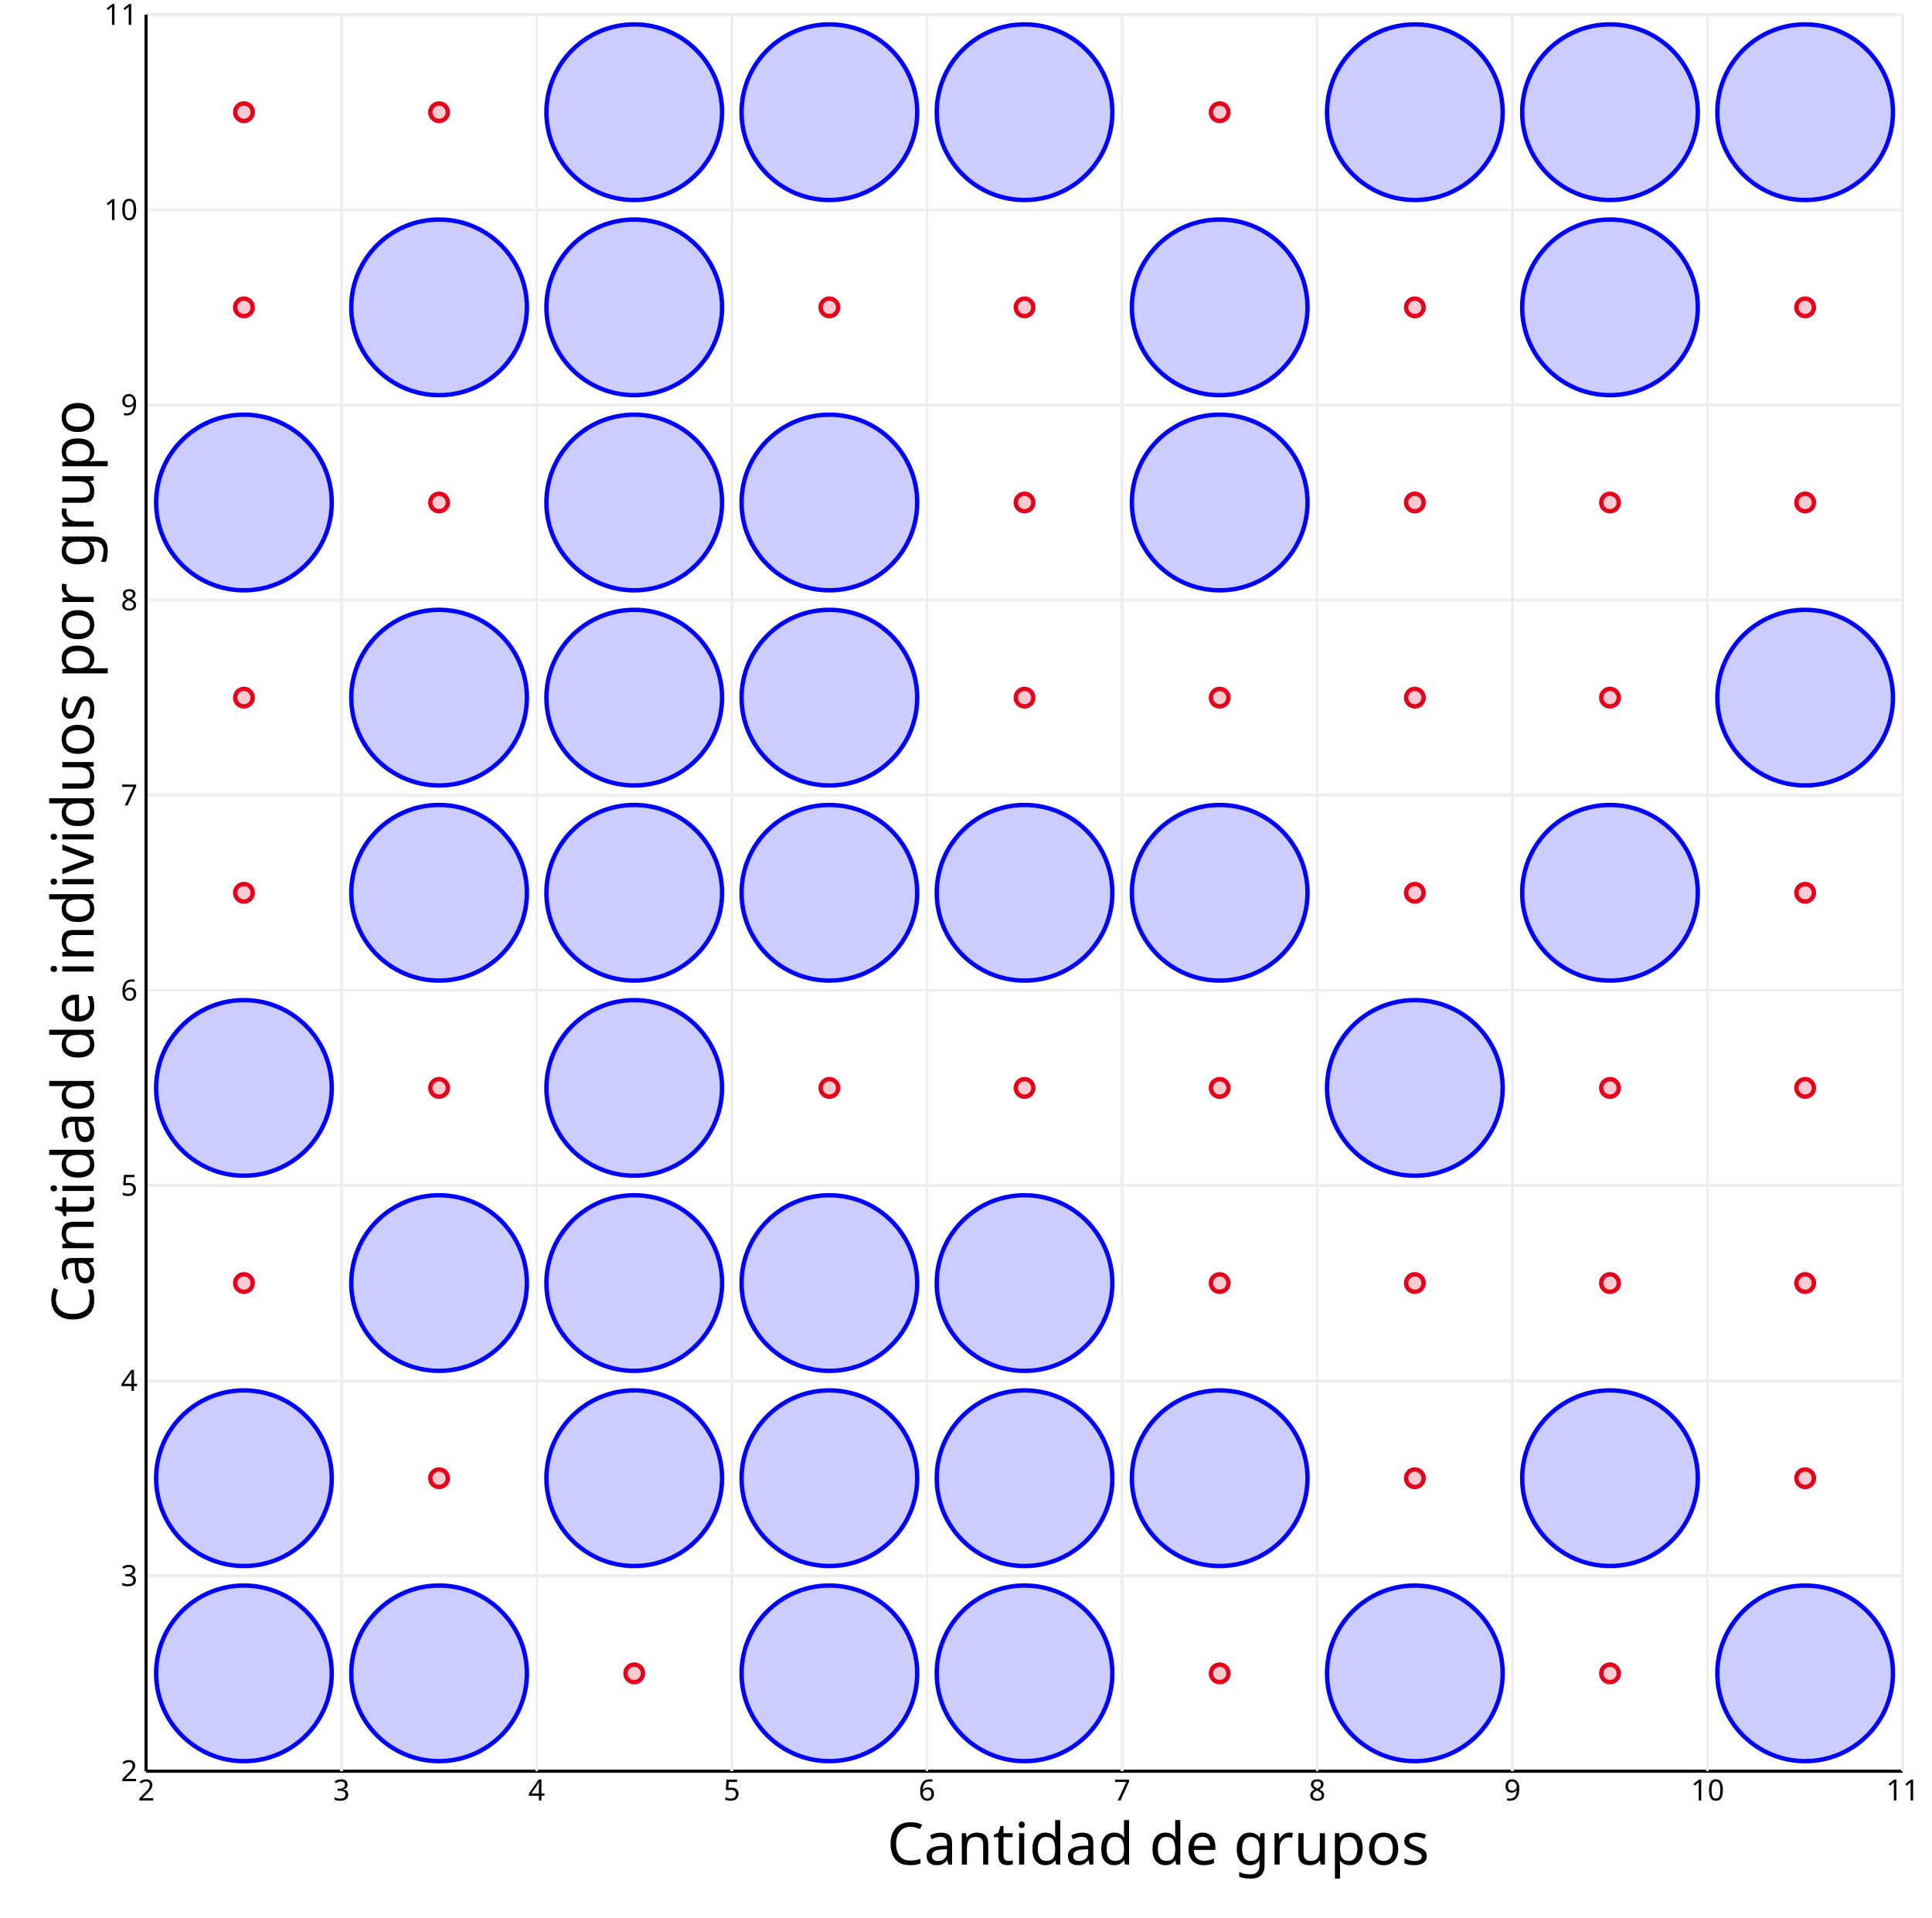
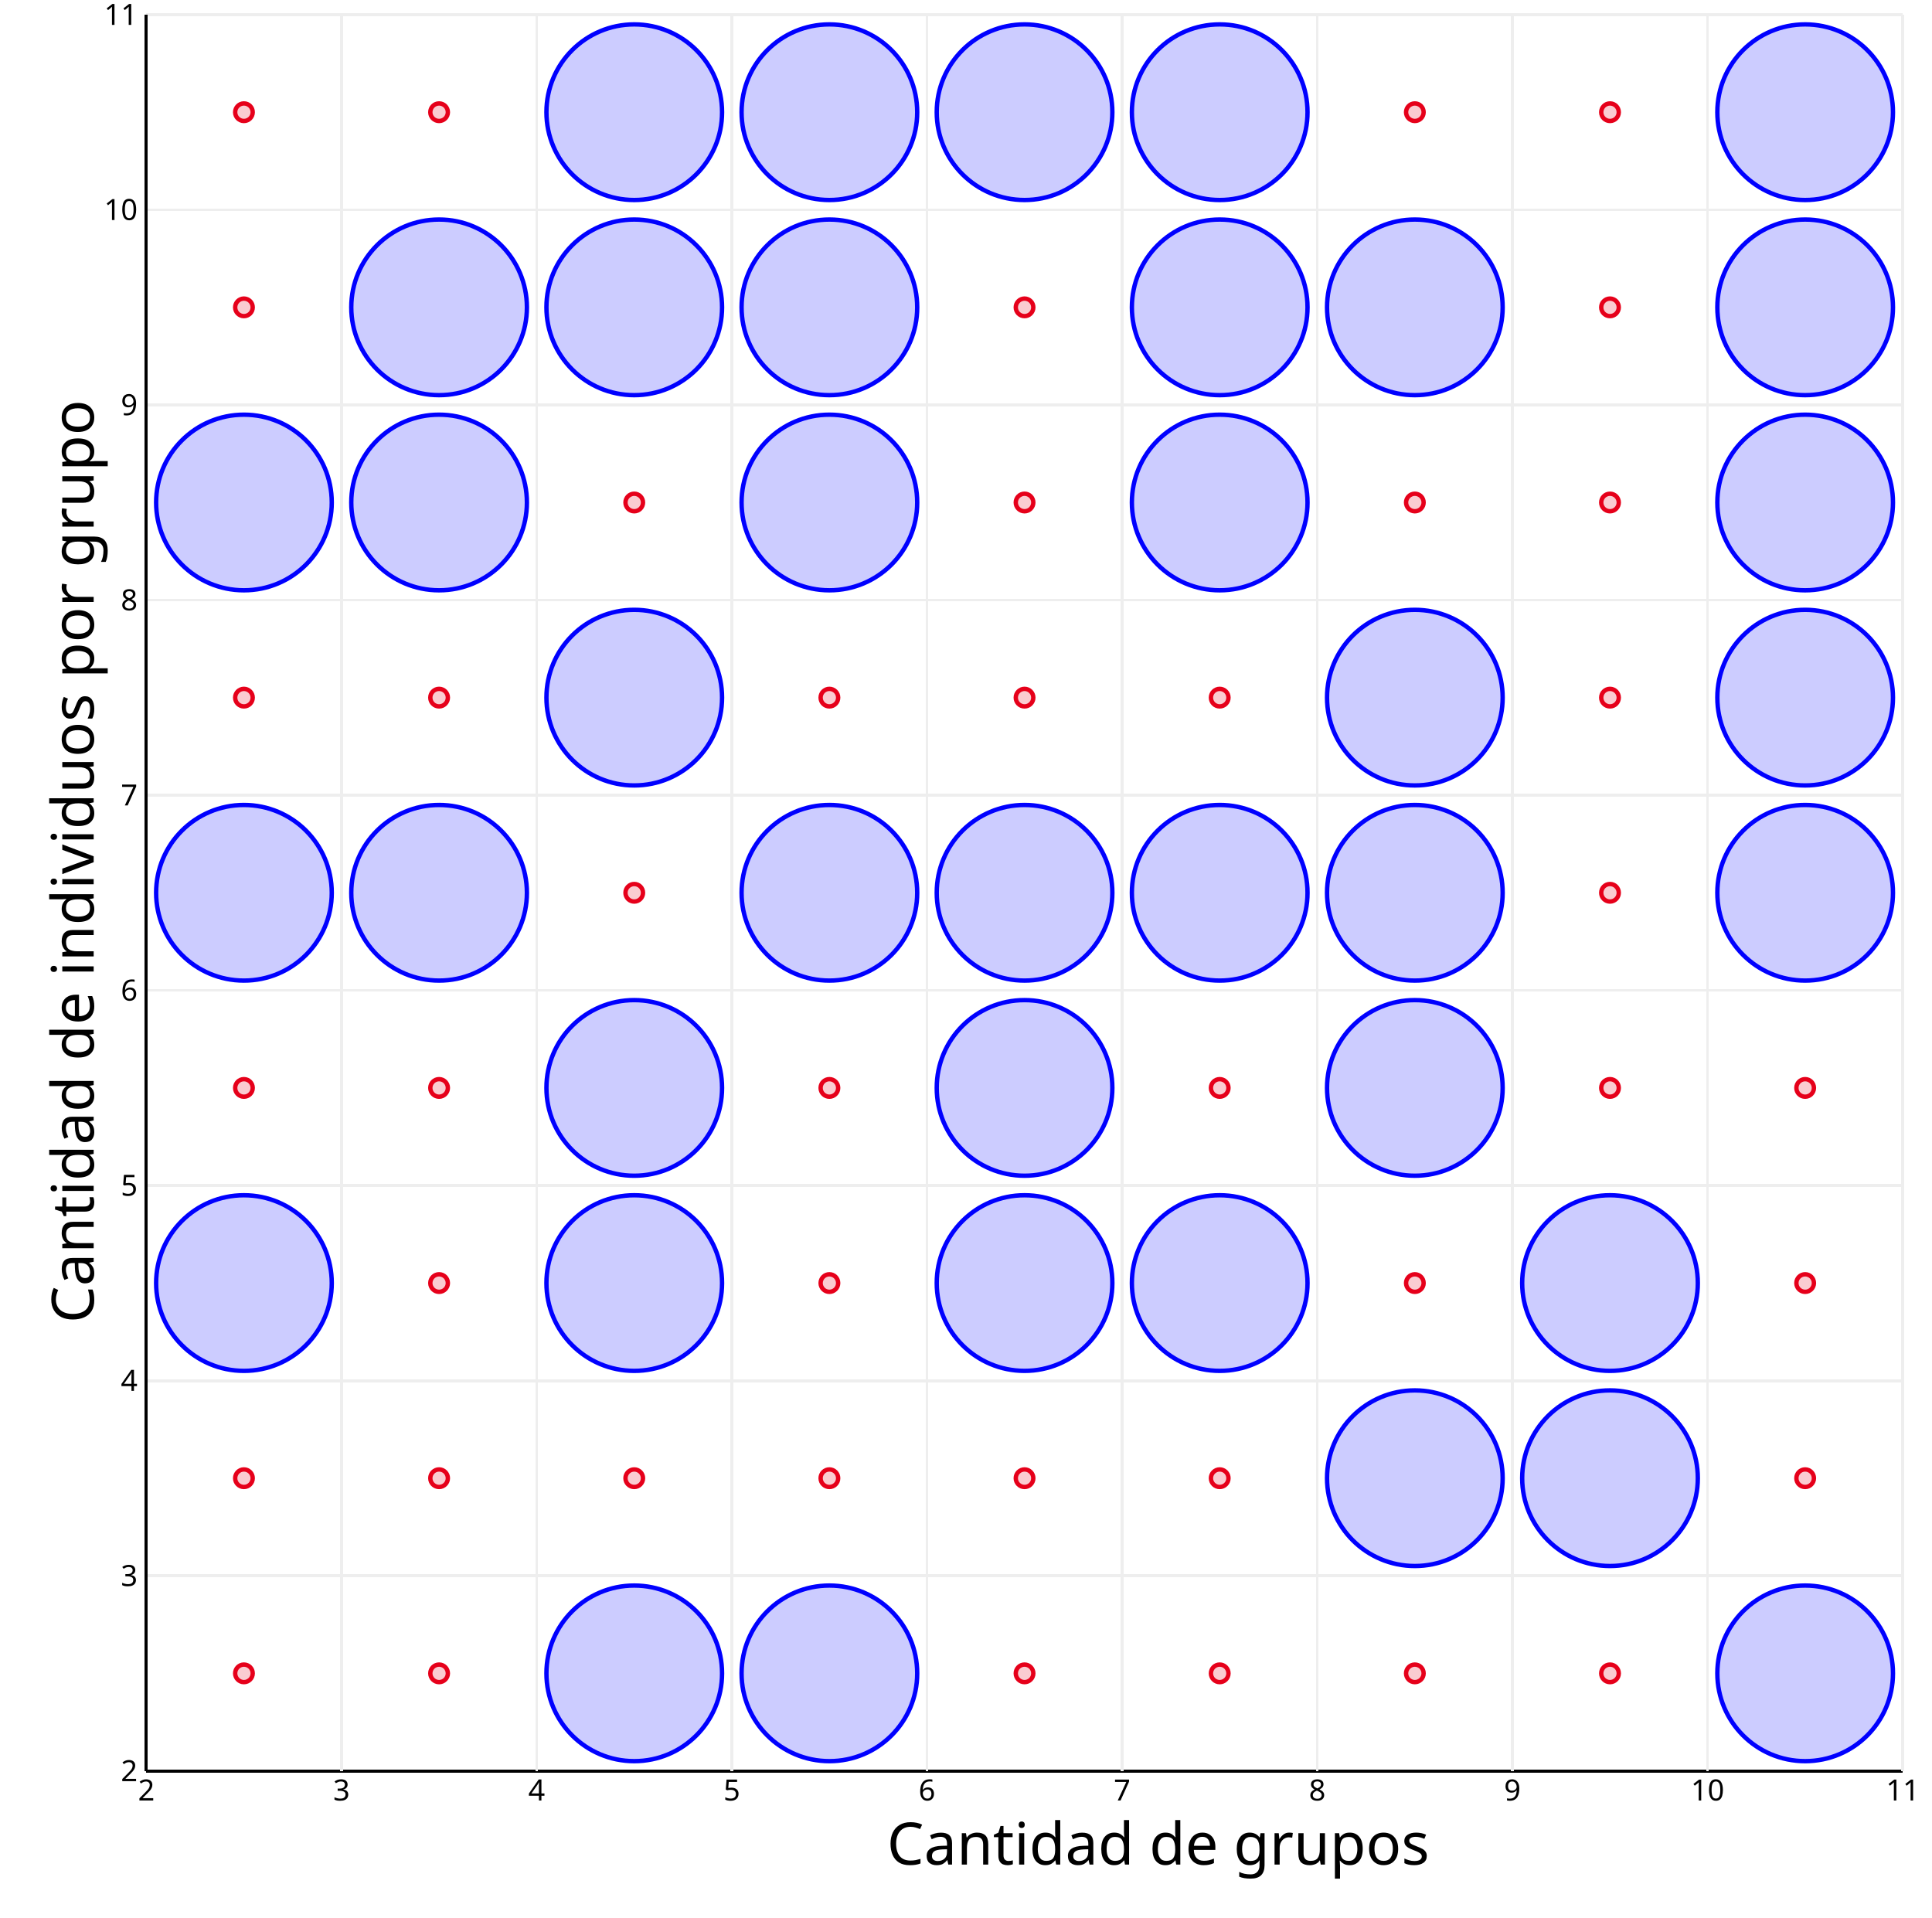
<svg xmlns="http://www.w3.org/2000/svg" xmlns:xlink="http://www.w3.org/1999/xlink" fill="none" font-family="sans-serif" font-size="10px" height="655" stroke="none" stroke-width="1.5" width="660">
  <g transform="translate(50,5)">
    <line shape-rendering="crispEdges" stroke="rgb(0,0,0)" stroke-width="1" x1="0" x2="600" y1="600.0" y2="600.0" />
    <line shape-rendering="crispEdges" stroke="rgb(238,238,238)" stroke-width="1" x1="0" x2="600" y1="533.333" y2="533.333" />
    <line shape-rendering="crispEdges" stroke="rgb(238,238,238)" stroke-width="1" x1="0" x2="600" y1="466.667" y2="466.667" />
    <line shape-rendering="crispEdges" stroke="rgb(238,238,238)" stroke-width="1" x1="0" x2="600" y1="400.0" y2="400.0" />
    <line shape-rendering="crispEdges" stroke="rgb(238,238,238)" stroke-width="1" x1="0" x2="600" y1="333.333" y2="333.333" />
    <line shape-rendering="crispEdges" stroke="rgb(238,238,238)" stroke-width="1" x1="0" x2="600" y1="266.667" y2="266.667" />
    <line shape-rendering="crispEdges" stroke="rgb(238,238,238)" stroke-width="1" x1="0" x2="600" y1="200.0" y2="200.0" />
    <line shape-rendering="crispEdges" stroke="rgb(238,238,238)" stroke-width="1" x1="0" x2="600" y1="133.333" y2="133.333" />
    <line shape-rendering="crispEdges" stroke="rgb(238,238,238)" stroke-width="1" x1="0" x2="600" y1="66.667" y2="66.667" />
    <line shape-rendering="crispEdges" stroke="rgb(238,238,238)" stroke-width="1" x1="0" x2="600" y1="0.0" y2="0.0" />
  </g>
  <g transform="translate(50,5)">
    <text dy=".35em" fill="rgb(0,0,0)" pointer-events="none" text-anchor="end" transform="translate(0,600.0)" x="-3">2</text>
    <text dy=".35em" fill="rgb(0,0,0)" pointer-events="none" text-anchor="end" transform="translate(0,533.3333)" x="-3">3</text>
    <text dy=".35em" fill="rgb(0,0,0)" pointer-events="none" text-anchor="end" transform="translate(0,466.6667)" x="-3">4</text>
    <text dy=".35em" fill="rgb(0,0,0)" pointer-events="none" text-anchor="end" transform="translate(0,400.0)" x="-3">5</text>
    <text dy=".35em" fill="rgb(0,0,0)" pointer-events="none" text-anchor="end" transform="translate(0,333.3333)" x="-3">6</text>
    <text dy=".35em" fill="rgb(0,0,0)" pointer-events="none" text-anchor="end" transform="translate(0,266.6667)" x="-3">7</text>
    <text dy=".35em" fill="rgb(0,0,0)" pointer-events="none" text-anchor="end" transform="translate(0,200.0)" x="-3">8</text>
    <text dy=".35em" fill="rgb(0,0,0)" pointer-events="none" text-anchor="end" transform="translate(0,133.3333)" x="-3">9</text>
    <text dy=".35em" fill="rgb(0,0,0)" pointer-events="none" text-anchor="end" transform="translate(0,66.66667)" x="-3">10</text>
    <text dy=".35em" fill="rgb(0,0,0)" pointer-events="none" text-anchor="end" transform="translate(0,0.0)" x="-3">11</text>
  </g>
  <g transform="translate(50,5)">
    <line shape-rendering="crispEdges" stroke="rgb(0,0,0)" stroke-width="1" x1="0.0" x2="0.0" y1="0" y2="600" />
    <line shape-rendering="crispEdges" stroke="rgb(238,238,238)" stroke-width="1" x1="66.667" x2="66.667" y1="0" y2="600" />
    <line shape-rendering="crispEdges" stroke="rgb(238,238,238)" stroke-width="1" x1="133.333" x2="133.333" y1="0" y2="600" />
    <line shape-rendering="crispEdges" stroke="rgb(238,238,238)" stroke-width="1" x1="200.0" x2="200.0" y1="0" y2="600" />
    <line shape-rendering="crispEdges" stroke="rgb(238,238,238)" stroke-width="1" x1="266.667" x2="266.667" y1="0" y2="600" />
    <line shape-rendering="crispEdges" stroke="rgb(238,238,238)" stroke-width="1" x1="333.333" x2="333.333" y1="0" y2="600" />
    <line shape-rendering="crispEdges" stroke="rgb(238,238,238)" stroke-width="1" x1="400.0" x2="400.0" y1="0" y2="600" />
    <line shape-rendering="crispEdges" stroke="rgb(238,238,238)" stroke-width="1" x1="466.667" x2="466.667" y1="0" y2="600" />
    <line shape-rendering="crispEdges" stroke="rgb(238,238,238)" stroke-width="1" x1="533.333" x2="533.333" y1="0" y2="600" />
    <line shape-rendering="crispEdges" stroke="rgb(238,238,238)" stroke-width="1" x1="600.0" x2="600.0" y1="0" y2="600" />
  </g>
  <g transform="translate(50,5)">
    <text dy=".71em" fill="rgb(0,0,0)" pointer-events="none" text-anchor="middle" transform="translate(0.0,600)" y="3">2</text>
    <text dy=".71em" fill="rgb(0,0,0)" pointer-events="none" text-anchor="middle" transform="translate(66.66667,600)" y="3">3</text>
    <text dy=".71em" fill="rgb(0,0,0)" pointer-events="none" text-anchor="middle" transform="translate(133.3333,600)" y="3">4</text>
    <text dy=".71em" fill="rgb(0,0,0)" pointer-events="none" text-anchor="middle" transform="translate(200.0,600)" y="3">5</text>
    <text dy=".71em" fill="rgb(0,0,0)" pointer-events="none" text-anchor="middle" transform="translate(266.6667,600)" y="3">6</text>
    <text dy=".71em" fill="rgb(0,0,0)" pointer-events="none" text-anchor="middle" transform="translate(333.3333,600)" y="3">7</text>
    <text dy=".71em" fill="rgb(0,0,0)" pointer-events="none" text-anchor="middle" transform="translate(400.0,600)" y="3">8</text>
    <text dy=".71em" fill="rgb(0,0,0)" pointer-events="none" text-anchor="middle" transform="translate(466.6667,600)" y="3">9</text>
    <text dy=".71em" fill="rgb(0,0,0)" pointer-events="none" text-anchor="middle" transform="translate(533.3333,600)" y="3">10</text>
    <text dy=".71em" fill="rgb(0,0,0)" pointer-events="none" text-anchor="middle" transform="translate(600.0,600)" y="3">11</text>
  </g>
  <g transform="translate(50,5)">
    <text fill="rgb(0,0,0)" pointer-events="none" style="font:20px sans-serif" transform="translate(-15,450) rotate(-90.0)" x="3" y="-3">Cantidad de individuos por grupo</text>
  </g>
  <g transform="translate(50,5)">
    <text fill="rgb(0,0,0)" pointer-events="none" style="font:20px sans-serif" transform="translate(250,635)" x="3" y="-3">Cantidad de grupos</text>
  </g>
  <g transform="translate(50,5)">
    <g>
-       <a xlink:title="(2,2) 1.0">
-         <circle cx="33.333" cy="566.667" fill="rgb(0,0,255)" fill-opacity="0.2" r="30.0" stroke="rgb(0,0,255)" />
-       </a>
-     </g>
-     <g>
-       <a xlink:title="(2,3) 1.0">
-         <circle cx="33.333" cy="500.0" fill="rgb(0,0,255)" fill-opacity="0.2" r="30.0" stroke="rgb(0,0,255)" />
-       </a>
-     </g>
-     <g>
-       <a xlink:title="(2,4) 0.1">
-         <circle cx="33.333" cy="433.333" fill="rgb(230,0,26)" fill-opacity="0.2" r="3.0" stroke="rgb(230,0,26)" />
-       </a>
-     </g>
-     <g>
-       <a xlink:title="(2,5) 1.0">
-         <circle cx="33.333" cy="366.667" fill="rgb(0,0,255)" fill-opacity="0.2" r="30.0" stroke="rgb(0,0,255)" />
-       </a>
-     </g>
-     <g>
-       <a xlink:title="(2,6) 0.1">
-         <circle cx="33.333" cy="300" fill="rgb(230,0,26)" fill-opacity="0.2" r="3.0" stroke="rgb(230,0,26)" />
+       <a xlink:title="(2,2) 0.1">
+         <circle cx="33.333" cy="566.667" fill="rgb(230,0,26)" fill-opacity="0.2" r="3.0" stroke="rgb(230,0,26)" />
+       </a>
+     </g>
+     <g>
+       <a xlink:title="(2,3) 0.1">
+         <circle cx="33.333" cy="500.0" fill="rgb(230,0,26)" fill-opacity="0.2" r="3.0" stroke="rgb(230,0,26)" />
+       </a>
+     </g>
+     <g>
+       <a xlink:title="(2,4) 1.0">
+         <circle cx="33.333" cy="433.333" fill="rgb(0,0,255)" fill-opacity="0.2" r="30.0" stroke="rgb(0,0,255)" />
+       </a>
+     </g>
+     <g>
+       <a xlink:title="(2,5) 0.1">
+         <circle cx="33.333" cy="366.667" fill="rgb(230,0,26)" fill-opacity="0.2" r="3.0" stroke="rgb(230,0,26)" />
+       </a>
+     </g>
+     <g>
+       <a xlink:title="(2,6) 1.0">
+         <circle cx="33.333" cy="300" fill="rgb(0,0,255)" fill-opacity="0.2" r="30.0" stroke="rgb(0,0,255)" />
      </a>
    </g>
    <g>
      <a xlink:title="(2,7) 0.1">
        <circle cx="33.333" cy="233.333" fill="rgb(230,0,26)" fill-opacity="0.2" r="3.0" stroke="rgb(230,0,26)" />
      </a>
    </g>
    <g>
      <a xlink:title="(2,8) 1.0">
        <circle cx="33.333" cy="166.667" fill="rgb(0,0,255)" fill-opacity="0.2" r="30.0" stroke="rgb(0,0,255)" />
      </a>
    </g>
    <g>
      <a xlink:title="(2,9) 0.1">
        <circle cx="33.333" cy="100.0" fill="rgb(230,0,26)" fill-opacity="0.2" r="3.0" stroke="rgb(230,0,26)" />
      </a>
    </g>
    <g>
      <a xlink:title="(2,10) 0.1">
        <circle cx="33.333" cy="33.333" fill="rgb(230,0,26)" fill-opacity="0.2" r="3.0" stroke="rgb(230,0,26)" />
      </a>
    </g>
    <g>
-       <a xlink:title="(3,2) 1.0">
-         <circle cx="100" cy="566.667" fill="rgb(0,0,255)" fill-opacity="0.2" r="30.0" stroke="rgb(0,0,255)" />
+       <a xlink:title="(3,2) 0.1">
+         <circle cx="100" cy="566.667" fill="rgb(230,0,26)" fill-opacity="0.2" r="3.0" stroke="rgb(230,0,26)" />
      </a>
    </g>
    <g>
      <a xlink:title="(3,3) 0.1">
        <circle cx="100" cy="500.0" fill="rgb(230,0,26)" fill-opacity="0.2" r="3.0" stroke="rgb(230,0,26)" />
      </a>
    </g>
    <g>
-       <a xlink:title="(3,4) 1.0">
-         <circle cx="100" cy="433.333" fill="rgb(0,0,255)" fill-opacity="0.2" r="30.0" stroke="rgb(0,0,255)" />
+       <a xlink:title="(3,4) 0.1">
+         <circle cx="100" cy="433.333" fill="rgb(230,0,26)" fill-opacity="0.2" r="3.0" stroke="rgb(230,0,26)" />
      </a>
    </g>
    <g>
      <a xlink:title="(3,5) 0.1">
        <circle cx="100" cy="366.667" fill="rgb(230,0,26)" fill-opacity="0.2" r="3.0" stroke="rgb(230,0,26)" />
      </a>
    </g>
    <g>
      <a xlink:title="(3,6) 1.0">
        <circle cx="100" cy="300" fill="rgb(0,0,255)" fill-opacity="0.2" r="30.0" stroke="rgb(0,0,255)" />
      </a>
    </g>
    <g>
-       <a xlink:title="(3,7) 1.0">
-         <circle cx="100" cy="233.333" fill="rgb(0,0,255)" fill-opacity="0.2" r="30.0" stroke="rgb(0,0,255)" />
-       </a>
-     </g>
-     <g>
-       <a xlink:title="(3,8) 0.1">
-         <circle cx="100" cy="166.667" fill="rgb(230,0,26)" fill-opacity="0.2" r="3.0" stroke="rgb(230,0,26)" />
+       <a xlink:title="(3,7) 0.1">
+         <circle cx="100" cy="233.333" fill="rgb(230,0,26)" fill-opacity="0.2" r="3.0" stroke="rgb(230,0,26)" />
+       </a>
+     </g>
+     <g>
+       <a xlink:title="(3,8) 1.0">
+         <circle cx="100" cy="166.667" fill="rgb(0,0,255)" fill-opacity="0.2" r="30.0" stroke="rgb(0,0,255)" />
      </a>
    </g>
    <g>
      <a xlink:title="(3,9) 1.0">
        <circle cx="100" cy="100.0" fill="rgb(0,0,255)" fill-opacity="0.2" r="30.0" stroke="rgb(0,0,255)" />
      </a>
    </g>
    <g>
      <a xlink:title="(3,10) 0.1">
        <circle cx="100" cy="33.333" fill="rgb(230,0,26)" fill-opacity="0.2" r="3.0" stroke="rgb(230,0,26)" />
      </a>
    </g>
    <g>
-       <a xlink:title="(4,2) 0.1">
-         <circle cx="166.667" cy="566.667" fill="rgb(230,0,26)" fill-opacity="0.2" r="3.0" stroke="rgb(230,0,26)" />
-       </a>
-     </g>
-     <g>
-       <a xlink:title="(4,3) 1.0">
-         <circle cx="166.667" cy="500.0" fill="rgb(0,0,255)" fill-opacity="0.2" r="30.0" stroke="rgb(0,0,255)" />
+       <a xlink:title="(4,2) 1.0">
+         <circle cx="166.667" cy="566.667" fill="rgb(0,0,255)" fill-opacity="0.2" r="30.0" stroke="rgb(0,0,255)" />
+       </a>
+     </g>
+     <g>
+       <a xlink:title="(4,3) 0.1">
+         <circle cx="166.667" cy="500.0" fill="rgb(230,0,26)" fill-opacity="0.2" r="3.0" stroke="rgb(230,0,26)" />
      </a>
    </g>
    <g>
      <a xlink:title="(4,4) 1.0">
        <circle cx="166.667" cy="433.333" fill="rgb(0,0,255)" fill-opacity="0.2" r="30.0" stroke="rgb(0,0,255)" />
      </a>
    </g>
    <g>
      <a xlink:title="(4,5) 1.0">
        <circle cx="166.667" cy="366.667" fill="rgb(0,0,255)" fill-opacity="0.2" r="30.0" stroke="rgb(0,0,255)" />
      </a>
    </g>
    <g>
-       <a xlink:title="(4,6) 1.0">
-         <circle cx="166.667" cy="300" fill="rgb(0,0,255)" fill-opacity="0.2" r="30.0" stroke="rgb(0,0,255)" />
+       <a xlink:title="(4,6) 0.1">
+         <circle cx="166.667" cy="300" fill="rgb(230,0,26)" fill-opacity="0.2" r="3.0" stroke="rgb(230,0,26)" />
      </a>
    </g>
    <g>
      <a xlink:title="(4,7) 1.0">
        <circle cx="166.667" cy="233.333" fill="rgb(0,0,255)" fill-opacity="0.2" r="30.0" stroke="rgb(0,0,255)" />
      </a>
    </g>
    <g>
-       <a xlink:title="(4,8) 1.0">
-         <circle cx="166.667" cy="166.667" fill="rgb(0,0,255)" fill-opacity="0.2" r="30.0" stroke="rgb(0,0,255)" />
+       <a xlink:title="(4,8) 0.1">
+         <circle cx="166.667" cy="166.667" fill="rgb(230,0,26)" fill-opacity="0.2" r="3.0" stroke="rgb(230,0,26)" />
      </a>
    </g>
    <g>
      <a xlink:title="(4,9) 1.0">
        <circle cx="166.667" cy="100.0" fill="rgb(0,0,255)" fill-opacity="0.2" r="30.0" stroke="rgb(0,0,255)" />
      </a>
    </g>
    <g>
      <a xlink:title="(4,10) 1.0">
        <circle cx="166.667" cy="33.333" fill="rgb(0,0,255)" fill-opacity="0.2" r="30.0" stroke="rgb(0,0,255)" />
      </a>
    </g>
    <g>
      <a xlink:title="(5,2) 1.0">
        <circle cx="233.333" cy="566.667" fill="rgb(0,0,255)" fill-opacity="0.2" r="30.0" stroke="rgb(0,0,255)" />
      </a>
    </g>
    <g>
-       <a xlink:title="(5,3) 1.0">
-         <circle cx="233.333" cy="500.0" fill="rgb(0,0,255)" fill-opacity="0.2" r="30.0" stroke="rgb(0,0,255)" />
-       </a>
-     </g>
-     <g>
-       <a xlink:title="(5,4) 1.0">
-         <circle cx="233.333" cy="433.333" fill="rgb(0,0,255)" fill-opacity="0.2" r="30.0" stroke="rgb(0,0,255)" />
+       <a xlink:title="(5,3) 0.1">
+         <circle cx="233.333" cy="500.0" fill="rgb(230,0,26)" fill-opacity="0.2" r="3.0" stroke="rgb(230,0,26)" />
+       </a>
+     </g>
+     <g>
+       <a xlink:title="(5,4) 0.1">
+         <circle cx="233.333" cy="433.333" fill="rgb(230,0,26)" fill-opacity="0.2" r="3.0" stroke="rgb(230,0,26)" />
      </a>
    </g>
    <g>
      <a xlink:title="(5,5) 0.1">
        <circle cx="233.333" cy="366.667" fill="rgb(230,0,26)" fill-opacity="0.2" r="3.0" stroke="rgb(230,0,26)" />
      </a>
    </g>
    <g>
      <a xlink:title="(5,6) 1.0">
        <circle cx="233.333" cy="300" fill="rgb(0,0,255)" fill-opacity="0.2" r="30.0" stroke="rgb(0,0,255)" />
      </a>
    </g>
    <g>
-       <a xlink:title="(5,7) 1.0">
-         <circle cx="233.333" cy="233.333" fill="rgb(0,0,255)" fill-opacity="0.2" r="30.0" stroke="rgb(0,0,255)" />
+       <a xlink:title="(5,7) 0.1">
+         <circle cx="233.333" cy="233.333" fill="rgb(230,0,26)" fill-opacity="0.2" r="3.0" stroke="rgb(230,0,26)" />
      </a>
    </g>
    <g>
      <a xlink:title="(5,8) 1.0">
        <circle cx="233.333" cy="166.667" fill="rgb(0,0,255)" fill-opacity="0.2" r="30.0" stroke="rgb(0,0,255)" />
      </a>
    </g>
    <g>
-       <a xlink:title="(5,9) 0.1">
-         <circle cx="233.333" cy="100.0" fill="rgb(230,0,26)" fill-opacity="0.2" r="3.0" stroke="rgb(230,0,26)" />
+       <a xlink:title="(5,9) 1.0">
+         <circle cx="233.333" cy="100.0" fill="rgb(0,0,255)" fill-opacity="0.2" r="30.0" stroke="rgb(0,0,255)" />
      </a>
    </g>
    <g>
      <a xlink:title="(5,10) 1.0">
        <circle cx="233.333" cy="33.333" fill="rgb(0,0,255)" fill-opacity="0.2" r="30.0" stroke="rgb(0,0,255)" />
      </a>
    </g>
    <g>
-       <a xlink:title="(6,2) 1.0">
-         <circle cx="300" cy="566.667" fill="rgb(0,0,255)" fill-opacity="0.2" r="30.0" stroke="rgb(0,0,255)" />
-       </a>
-     </g>
-     <g>
-       <a xlink:title="(6,3) 1.0">
-         <circle cx="300" cy="500.0" fill="rgb(0,0,255)" fill-opacity="0.2" r="30.0" stroke="rgb(0,0,255)" />
+       <a xlink:title="(6,2) 0.1">
+         <circle cx="300" cy="566.667" fill="rgb(230,0,26)" fill-opacity="0.2" r="3.0" stroke="rgb(230,0,26)" />
+       </a>
+     </g>
+     <g>
+       <a xlink:title="(6,3) 0.1">
+         <circle cx="300" cy="500.0" fill="rgb(230,0,26)" fill-opacity="0.2" r="3.0" stroke="rgb(230,0,26)" />
      </a>
    </g>
    <g>
      <a xlink:title="(6,4) 1.0">
        <circle cx="300" cy="433.333" fill="rgb(0,0,255)" fill-opacity="0.2" r="30.0" stroke="rgb(0,0,255)" />
      </a>
    </g>
    <g>
-       <a xlink:title="(6,5) 0.1">
-         <circle cx="300" cy="366.667" fill="rgb(230,0,26)" fill-opacity="0.2" r="3.0" stroke="rgb(230,0,26)" />
+       <a xlink:title="(6,5) 1.0">
+         <circle cx="300" cy="366.667" fill="rgb(0,0,255)" fill-opacity="0.2" r="30.0" stroke="rgb(0,0,255)" />
      </a>
    </g>
    <g>
      <a xlink:title="(6,6) 1.0">
        <circle cx="300" cy="300" fill="rgb(0,0,255)" fill-opacity="0.2" r="30.0" stroke="rgb(0,0,255)" />
      </a>
    </g>
    <g>
      <a xlink:title="(6,7) 0.1">
        <circle cx="300" cy="233.333" fill="rgb(230,0,26)" fill-opacity="0.2" r="3.0" stroke="rgb(230,0,26)" />
      </a>
    </g>
    <g>
      <a xlink:title="(6,8) 0.1">
        <circle cx="300" cy="166.667" fill="rgb(230,0,26)" fill-opacity="0.2" r="3.0" stroke="rgb(230,0,26)" />
      </a>
    </g>
    <g>
      <a xlink:title="(6,9) 0.1">
        <circle cx="300" cy="100.0" fill="rgb(230,0,26)" fill-opacity="0.2" r="3.0" stroke="rgb(230,0,26)" />
      </a>
    </g>
    <g>
      <a xlink:title="(6,10) 1.0">
        <circle cx="300" cy="33.333" fill="rgb(0,0,255)" fill-opacity="0.2" r="30.0" stroke="rgb(0,0,255)" />
      </a>
    </g>
    <g>
      <a xlink:title="(7,2) 0.1">
        <circle cx="366.667" cy="566.667" fill="rgb(230,0,26)" fill-opacity="0.2" r="3.0" stroke="rgb(230,0,26)" />
      </a>
    </g>
    <g>
-       <a xlink:title="(7,3) 1.0">
-         <circle cx="366.667" cy="500.0" fill="rgb(0,0,255)" fill-opacity="0.2" r="30.0" stroke="rgb(0,0,255)" />
-       </a>
-     </g>
-     <g>
-       <a xlink:title="(7,4) 0.1">
-         <circle cx="366.667" cy="433.333" fill="rgb(230,0,26)" fill-opacity="0.2" r="3.0" stroke="rgb(230,0,26)" />
+       <a xlink:title="(7,3) 0.1">
+         <circle cx="366.667" cy="500.0" fill="rgb(230,0,26)" fill-opacity="0.2" r="3.0" stroke="rgb(230,0,26)" />
+       </a>
+     </g>
+     <g>
+       <a xlink:title="(7,4) 1.0">
+         <circle cx="366.667" cy="433.333" fill="rgb(0,0,255)" fill-opacity="0.2" r="30.0" stroke="rgb(0,0,255)" />
      </a>
    </g>
    <g>
      <a xlink:title="(7,5) 0.1">
        <circle cx="366.667" cy="366.667" fill="rgb(230,0,26)" fill-opacity="0.2" r="3.0" stroke="rgb(230,0,26)" />
      </a>
    </g>
    <g>
      <a xlink:title="(7,6) 1.0">
        <circle cx="366.667" cy="300" fill="rgb(0,0,255)" fill-opacity="0.2" r="30.0" stroke="rgb(0,0,255)" />
      </a>
    </g>
    <g>
      <a xlink:title="(7,7) 0.1">
        <circle cx="366.667" cy="233.333" fill="rgb(230,0,26)" fill-opacity="0.2" r="3.0" stroke="rgb(230,0,26)" />
      </a>
    </g>
    <g>
      <a xlink:title="(7,8) 1.0">
        <circle cx="366.667" cy="166.667" fill="rgb(0,0,255)" fill-opacity="0.2" r="30.0" stroke="rgb(0,0,255)" />
      </a>
    </g>
    <g>
      <a xlink:title="(7,9) 1.0">
        <circle cx="366.667" cy="100.0" fill="rgb(0,0,255)" fill-opacity="0.2" r="30.0" stroke="rgb(0,0,255)" />
      </a>
    </g>
    <g>
-       <a xlink:title="(7,10) 0.1">
-         <circle cx="366.667" cy="33.333" fill="rgb(230,0,26)" fill-opacity="0.2" r="3.0" stroke="rgb(230,0,26)" />
-       </a>
-     </g>
-     <g>
-       <a xlink:title="(8,2) 1.0">
-         <circle cx="433.333" cy="566.667" fill="rgb(0,0,255)" fill-opacity="0.2" r="30.0" stroke="rgb(0,0,255)" />
-       </a>
-     </g>
-     <g>
-       <a xlink:title="(8,3) 0.1">
-         <circle cx="433.333" cy="500.0" fill="rgb(230,0,26)" fill-opacity="0.2" r="3.0" stroke="rgb(230,0,26)" />
+       <a xlink:title="(7,10) 1.0">
+         <circle cx="366.667" cy="33.333" fill="rgb(0,0,255)" fill-opacity="0.2" r="30.0" stroke="rgb(0,0,255)" />
+       </a>
+     </g>
+     <g>
+       <a xlink:title="(8,2) 0.1">
+         <circle cx="433.333" cy="566.667" fill="rgb(230,0,26)" fill-opacity="0.2" r="3.0" stroke="rgb(230,0,26)" />
+       </a>
+     </g>
+     <g>
+       <a xlink:title="(8,3) 1.0">
+         <circle cx="433.333" cy="500.0" fill="rgb(0,0,255)" fill-opacity="0.2" r="30.0" stroke="rgb(0,0,255)" />
      </a>
    </g>
    <g>
      <a xlink:title="(8,4) 0.1">
        <circle cx="433.333" cy="433.333" fill="rgb(230,0,26)" fill-opacity="0.2" r="3.0" stroke="rgb(230,0,26)" />
      </a>
    </g>
    <g>
      <a xlink:title="(8,5) 1.0">
        <circle cx="433.333" cy="366.667" fill="rgb(0,0,255)" fill-opacity="0.2" r="30.0" stroke="rgb(0,0,255)" />
      </a>
    </g>
    <g>
-       <a xlink:title="(8,6) 0.1">
-         <circle cx="433.333" cy="300" fill="rgb(230,0,26)" fill-opacity="0.2" r="3.0" stroke="rgb(230,0,26)" />
-       </a>
-     </g>
-     <g>
-       <a xlink:title="(8,7) 0.1">
-         <circle cx="433.333" cy="233.333" fill="rgb(230,0,26)" fill-opacity="0.2" r="3.0" stroke="rgb(230,0,26)" />
+       <a xlink:title="(8,6) 1.0">
+         <circle cx="433.333" cy="300" fill="rgb(0,0,255)" fill-opacity="0.2" r="30.0" stroke="rgb(0,0,255)" />
+       </a>
+     </g>
+     <g>
+       <a xlink:title="(8,7) 1.0">
+         <circle cx="433.333" cy="233.333" fill="rgb(0,0,255)" fill-opacity="0.2" r="30.0" stroke="rgb(0,0,255)" />
      </a>
    </g>
    <g>
      <a xlink:title="(8,8) 0.1">
        <circle cx="433.333" cy="166.667" fill="rgb(230,0,26)" fill-opacity="0.2" r="3.0" stroke="rgb(230,0,26)" />
      </a>
    </g>
    <g>
-       <a xlink:title="(8,9) 0.1">
-         <circle cx="433.333" cy="100.0" fill="rgb(230,0,26)" fill-opacity="0.2" r="3.0" stroke="rgb(230,0,26)" />
-       </a>
-     </g>
-     <g>
-       <a xlink:title="(8,10) 1.0">
-         <circle cx="433.333" cy="33.333" fill="rgb(0,0,255)" fill-opacity="0.2" r="30.0" stroke="rgb(0,0,255)" />
+       <a xlink:title="(8,9) 1.0">
+         <circle cx="433.333" cy="100.0" fill="rgb(0,0,255)" fill-opacity="0.2" r="30.0" stroke="rgb(0,0,255)" />
+       </a>
+     </g>
+     <g>
+       <a xlink:title="(8,10) 0.1">
+         <circle cx="433.333" cy="33.333" fill="rgb(230,0,26)" fill-opacity="0.2" r="3.0" stroke="rgb(230,0,26)" />
      </a>
    </g>
    <g>
      <a xlink:title="(9,2) 0.1">
        <circle cx="500.0" cy="566.667" fill="rgb(230,0,26)" fill-opacity="0.2" r="3.0" stroke="rgb(230,0,26)" />
      </a>
    </g>
    <g>
      <a xlink:title="(9,3) 1.0">
        <circle cx="500.0" cy="500.0" fill="rgb(0,0,255)" fill-opacity="0.2" r="30.0" stroke="rgb(0,0,255)" />
      </a>
    </g>
    <g>
-       <a xlink:title="(9,4) 0.1">
-         <circle cx="500.0" cy="433.333" fill="rgb(230,0,26)" fill-opacity="0.2" r="3.0" stroke="rgb(230,0,26)" />
+       <a xlink:title="(9,4) 1.0">
+         <circle cx="500.0" cy="433.333" fill="rgb(0,0,255)" fill-opacity="0.2" r="30.0" stroke="rgb(0,0,255)" />
      </a>
    </g>
    <g>
      <a xlink:title="(9,5) 0.1">
        <circle cx="500.0" cy="366.667" fill="rgb(230,0,26)" fill-opacity="0.2" r="3.0" stroke="rgb(230,0,26)" />
      </a>
    </g>
    <g>
-       <a xlink:title="(9,6) 1.0">
-         <circle cx="500.0" cy="300" fill="rgb(0,0,255)" fill-opacity="0.2" r="30.0" stroke="rgb(0,0,255)" />
+       <a xlink:title="(9,6) 0.1">
+         <circle cx="500.0" cy="300" fill="rgb(230,0,26)" fill-opacity="0.2" r="3.0" stroke="rgb(230,0,26)" />
      </a>
    </g>
    <g>
      <a xlink:title="(9,7) 0.1">
        <circle cx="500.0" cy="233.333" fill="rgb(230,0,26)" fill-opacity="0.2" r="3.0" stroke="rgb(230,0,26)" />
      </a>
    </g>
    <g>
      <a xlink:title="(9,8) 0.1">
        <circle cx="500.0" cy="166.667" fill="rgb(230,0,26)" fill-opacity="0.2" r="3.0" stroke="rgb(230,0,26)" />
      </a>
    </g>
    <g>
-       <a xlink:title="(9,9) 1.0">
-         <circle cx="500.0" cy="100.0" fill="rgb(0,0,255)" fill-opacity="0.2" r="30.0" stroke="rgb(0,0,255)" />
-       </a>
-     </g>
-     <g>
-       <a xlink:title="(9,10) 1.0">
-         <circle cx="500.0" cy="33.333" fill="rgb(0,0,255)" fill-opacity="0.2" r="30.0" stroke="rgb(0,0,255)" />
+       <a xlink:title="(9,9) 0.1">
+         <circle cx="500.0" cy="100.0" fill="rgb(230,0,26)" fill-opacity="0.2" r="3.0" stroke="rgb(230,0,26)" />
+       </a>
+     </g>
+     <g>
+       <a xlink:title="(9,10) 0.1">
+         <circle cx="500.0" cy="33.333" fill="rgb(230,0,26)" fill-opacity="0.2" r="3.0" stroke="rgb(230,0,26)" />
      </a>
    </g>
    <g>
      <a xlink:title="(10,2) 1.0">
        <circle cx="566.667" cy="566.667" fill="rgb(0,0,255)" fill-opacity="0.2" r="30.0" stroke="rgb(0,0,255)" />
      </a>
    </g>
    <g>
      <a xlink:title="(10,3) 0.1">
        <circle cx="566.667" cy="500.0" fill="rgb(230,0,26)" fill-opacity="0.2" r="3.0" stroke="rgb(230,0,26)" />
      </a>
    </g>
    <g>
      <a xlink:title="(10,4) 0.1">
        <circle cx="566.667" cy="433.333" fill="rgb(230,0,26)" fill-opacity="0.2" r="3.0" stroke="rgb(230,0,26)" />
      </a>
    </g>
    <g>
      <a xlink:title="(10,5) 0.1">
        <circle cx="566.667" cy="366.667" fill="rgb(230,0,26)" fill-opacity="0.2" r="3.0" stroke="rgb(230,0,26)" />
      </a>
    </g>
    <g>
-       <a xlink:title="(10,6) 0.1">
-         <circle cx="566.667" cy="300" fill="rgb(230,0,26)" fill-opacity="0.2" r="3.0" stroke="rgb(230,0,26)" />
+       <a xlink:title="(10,6) 1.0">
+         <circle cx="566.667" cy="300" fill="rgb(0,0,255)" fill-opacity="0.2" r="30.0" stroke="rgb(0,0,255)" />
      </a>
    </g>
    <g>
      <a xlink:title="(10,7) 1.0">
        <circle cx="566.667" cy="233.333" fill="rgb(0,0,255)" fill-opacity="0.2" r="30.0" stroke="rgb(0,0,255)" />
      </a>
    </g>
    <g>
-       <a xlink:title="(10,8) 0.1">
-         <circle cx="566.667" cy="166.667" fill="rgb(230,0,26)" fill-opacity="0.2" r="3.0" stroke="rgb(230,0,26)" />
-       </a>
-     </g>
-     <g>
-       <a xlink:title="(10,9) 0.1">
-         <circle cx="566.667" cy="100.0" fill="rgb(230,0,26)" fill-opacity="0.2" r="3.0" stroke="rgb(230,0,26)" />
+       <a xlink:title="(10,8) 1.0">
+         <circle cx="566.667" cy="166.667" fill="rgb(0,0,255)" fill-opacity="0.2" r="30.0" stroke="rgb(0,0,255)" />
+       </a>
+     </g>
+     <g>
+       <a xlink:title="(10,9) 1.0">
+         <circle cx="566.667" cy="100.0" fill="rgb(0,0,255)" fill-opacity="0.2" r="30.0" stroke="rgb(0,0,255)" />
      </a>
    </g>
    <g>
      <a xlink:title="(10,10) 1.0">
        <circle cx="566.667" cy="33.333" fill="rgb(0,0,255)" fill-opacity="0.2" r="30.0" stroke="rgb(0,0,255)" />
      </a>
    </g>
  </g>
</svg>
